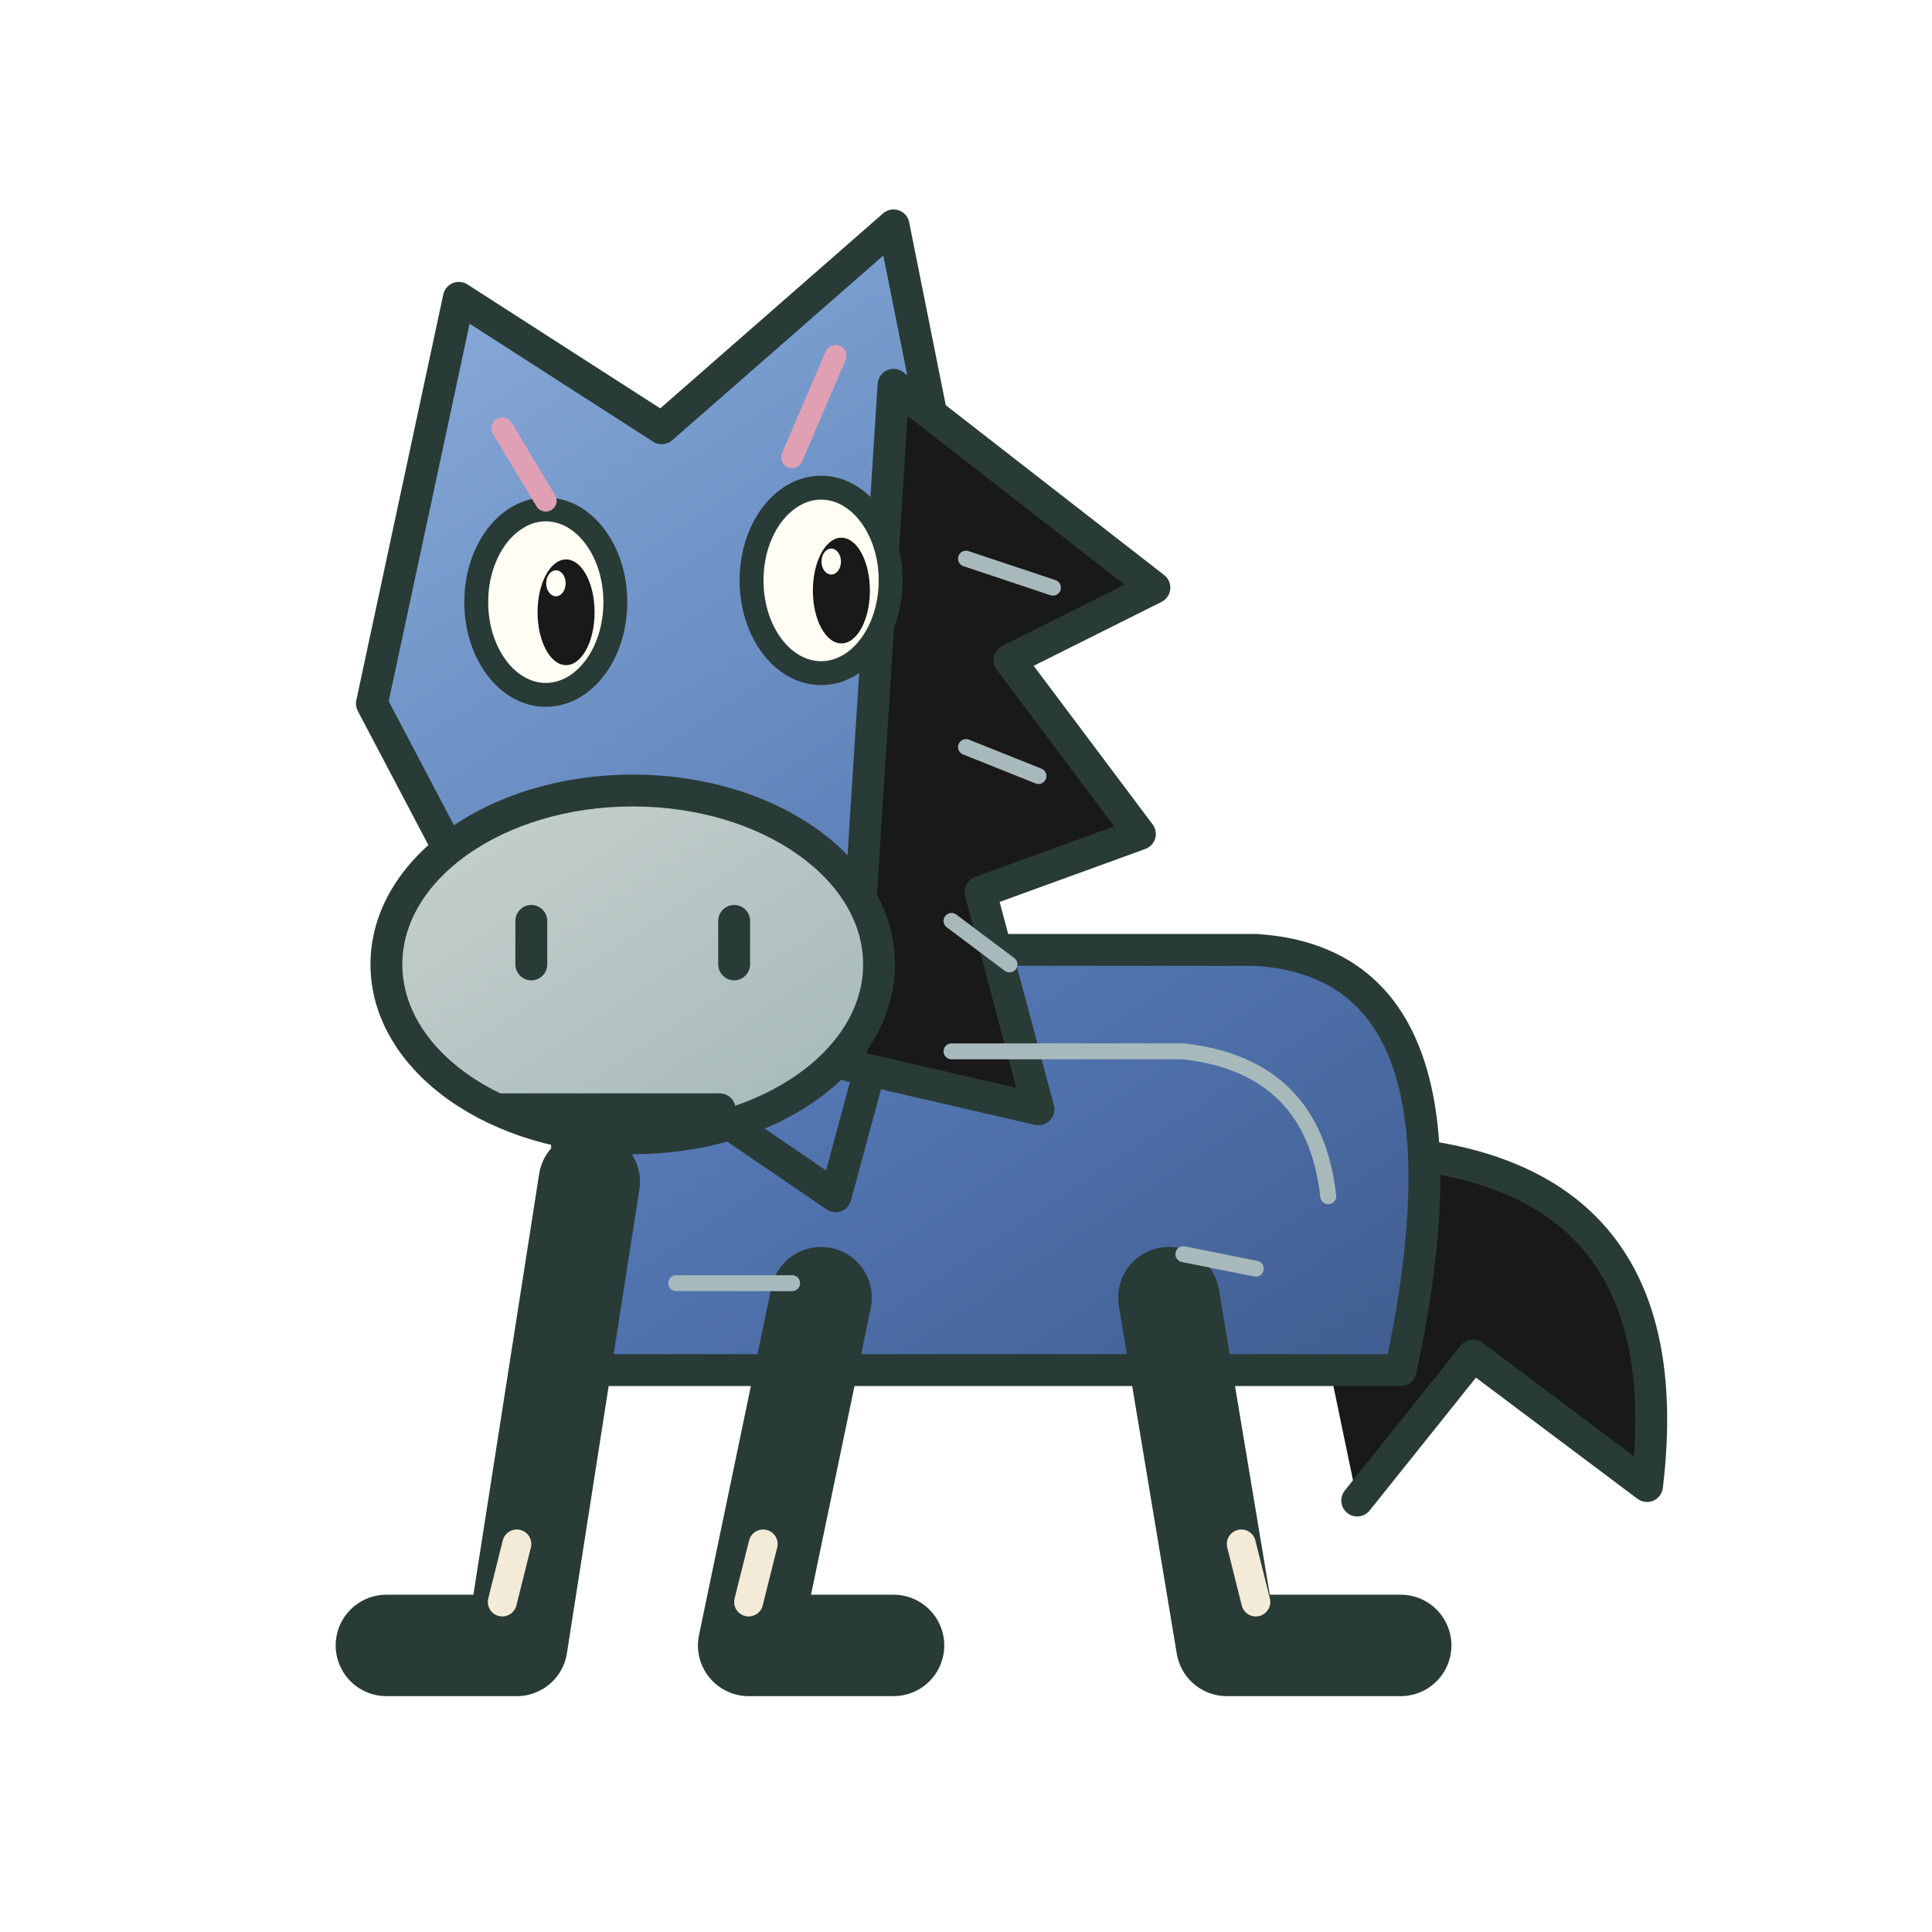
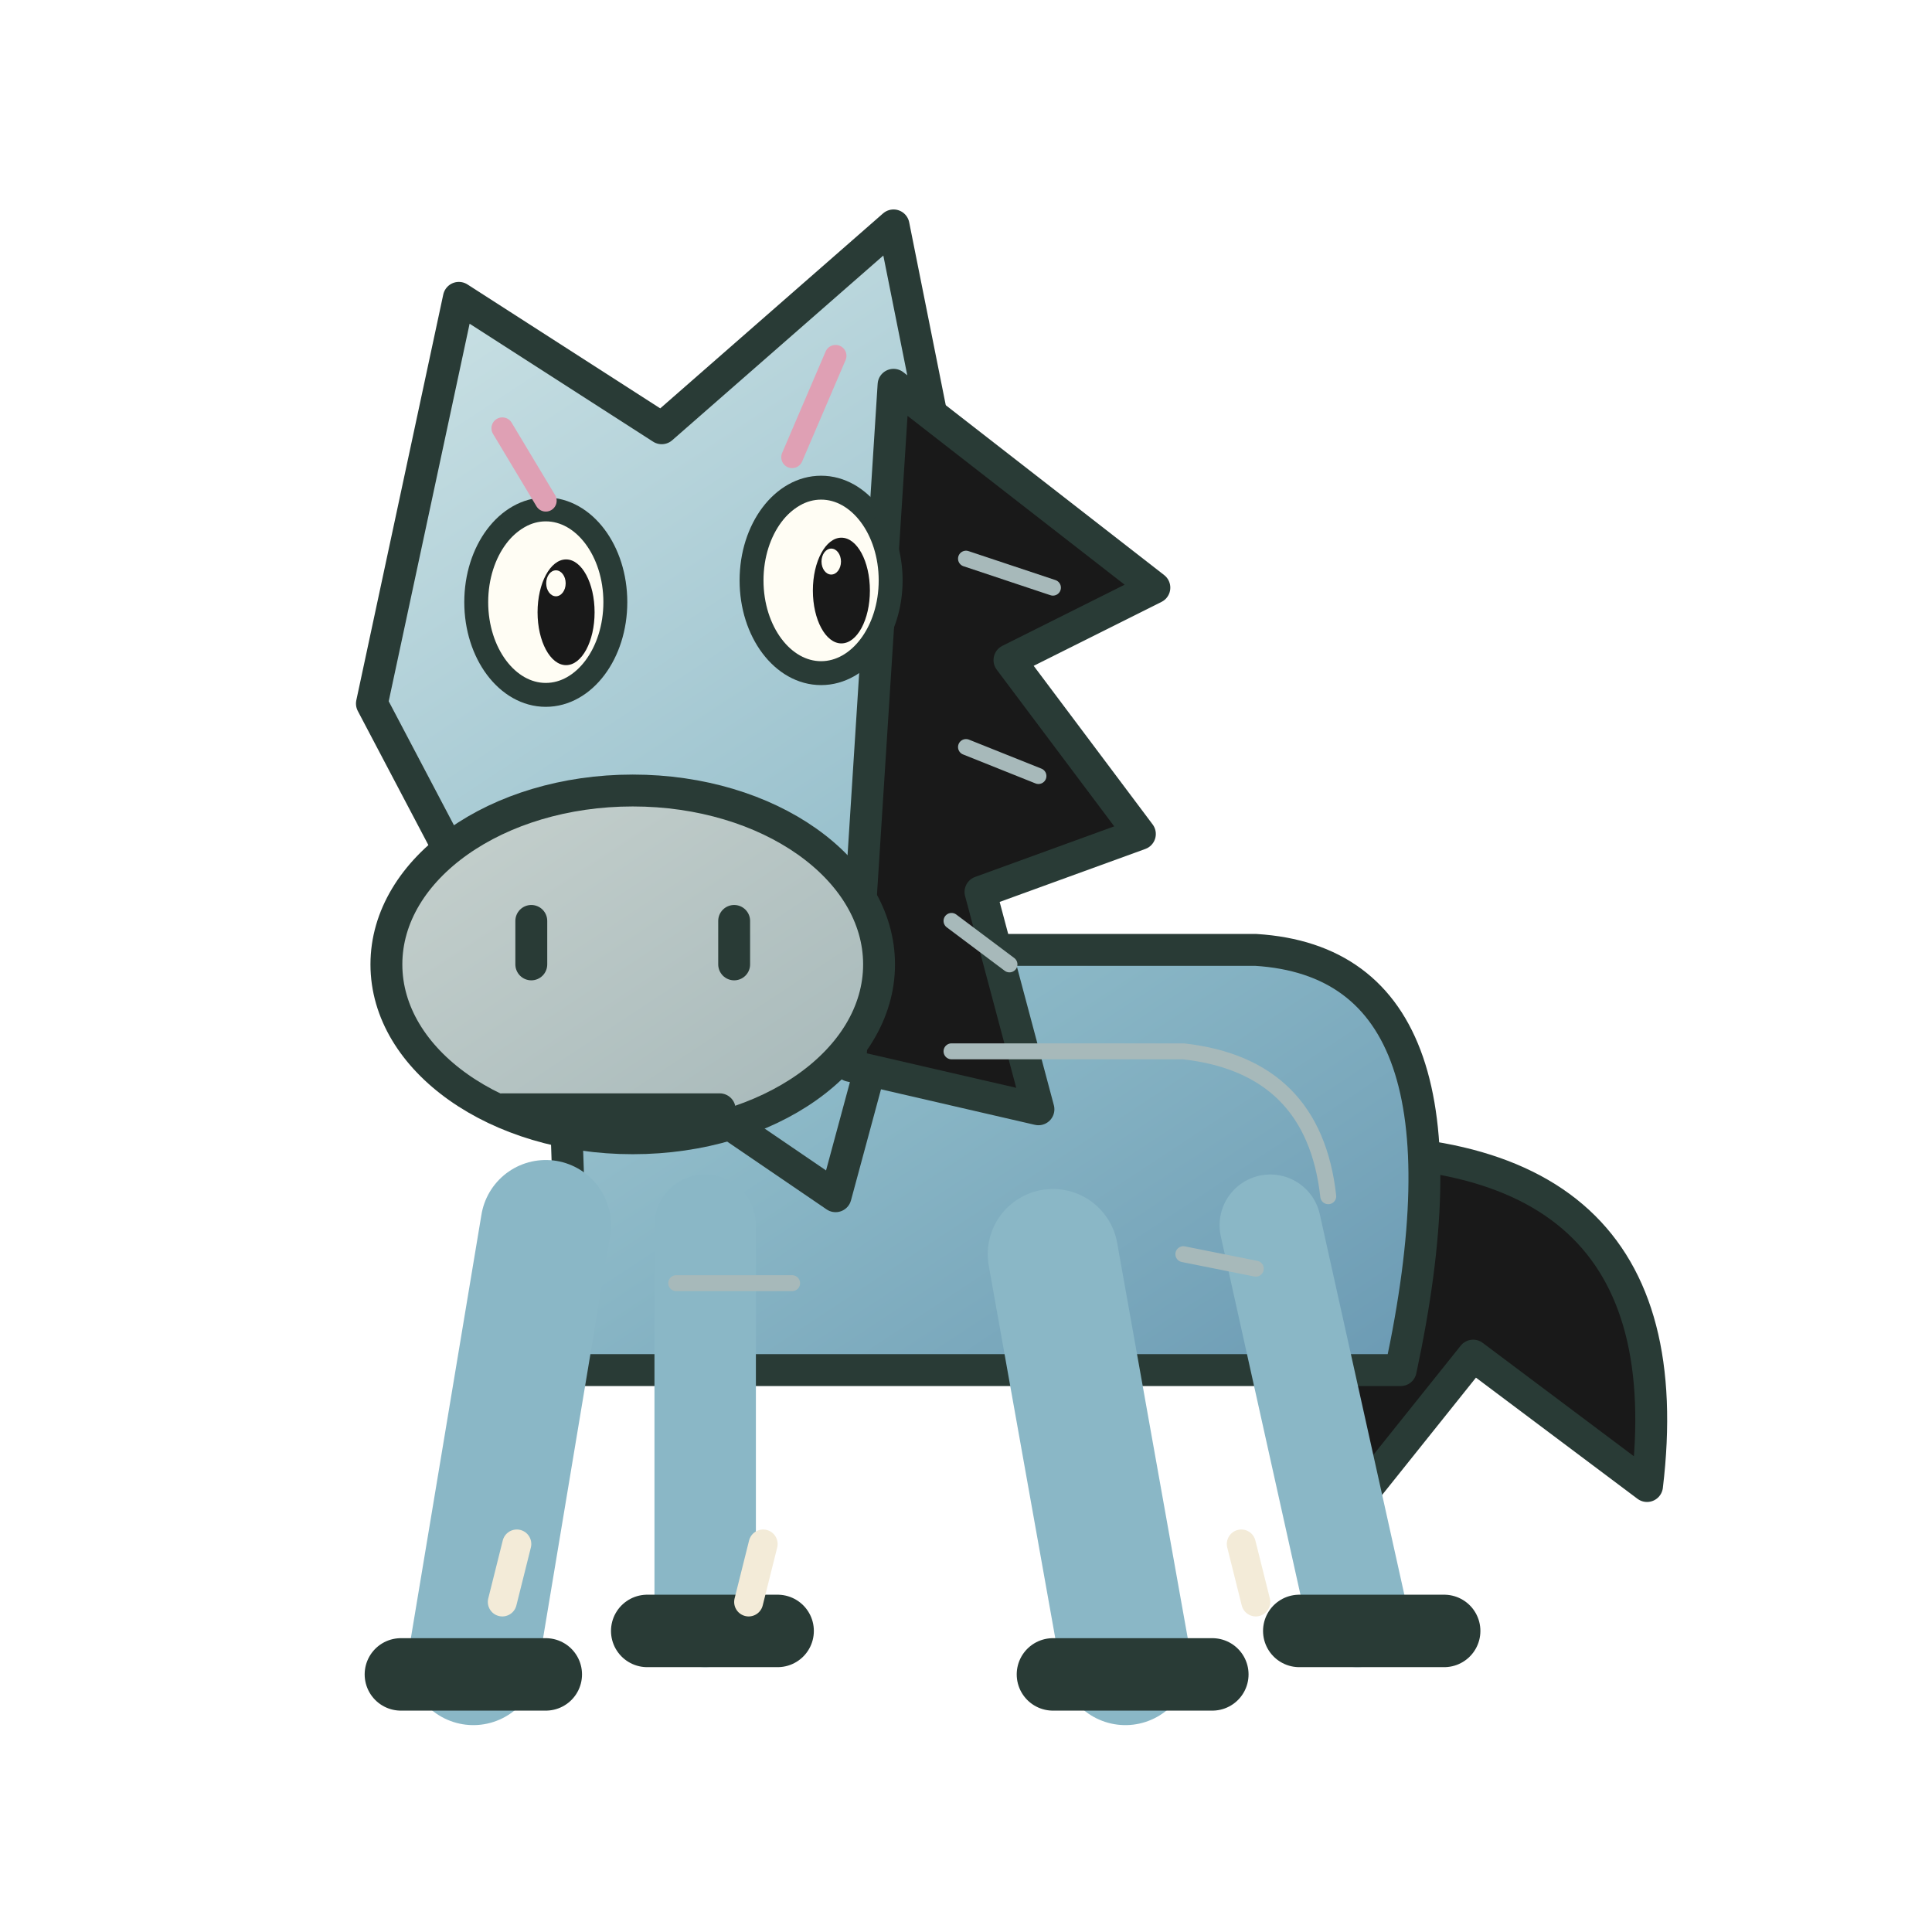
<svg xmlns="http://www.w3.org/2000/svg" width="120" height="120" class="avatar fan-avatar " viewBox="0 0 120 120" fill="none" stroke="#293b36" stroke-width="2.2" stroke-linecap="round" stroke-linejoin="round" aria-hidden="true">
  <defs>
-     <linearGradient id="p-_R_0_-254de4" x1="22" y1="12" x2="88" y2="112" gradientUnits="userSpaceOnUse">
-       <stop stop-color="#89acda" />
-       <stop offset=".55" stop-color="#5275b1" />
-       <stop offset="1" stop-color="#385180" />
+     <linearGradient id="p-_R_0_-87bbd6" x1="22" y1="12" x2="88" y2="112" gradientUnits="userSpaceOnUse">
+       <stop stop-color="#cce2e5" />
+       <stop offset=".55" stop-color="#8ab7c6" />
+       <stop offset="1" stop-color="#5c8caa" />
    </linearGradient>
    <linearGradient id="p-_R_0_-aebbc5" x1="22" y1="12" x2="88" y2="112" gradientUnits="userSpaceOnUse">
      <stop stop-color="#e2e6df" />
      <stop offset=".55" stop-color="#a7b9ba" />
      <stop offset="1" stop-color="#6c898e" />
    </linearGradient>
  </defs>
  <g data-portrait-drawing="" transform="translate(6 5) scale(.9)">
    <path d="M82 74q28-2 25 23L95 88l-8 10" fill="#191919" />
-     <path d="M32 60h48q16 1 10 29H33z" fill="url(#p-_R_0_-254de4)" />
-     <path d="M34 76 29 108h-9m30-24-5 24h10m19-24 4 24h12" fill="none" stroke-width="7" />
-     <path d="M29 62 19 43l6-28 14 9 16-14 6 30-10 37z" fill="url(#p-_R_0_-254de4)" />
+     <path d="M32 60h48q16 1 10 29H33z" fill="url(#p-_R_0_-87bbd6)" />
+     <path d="M42 79v27m39-27 6 27" fill="none" stroke="#8ab7c6" stroke-width="7" />
+     <path d="M31 79 26 109m40-28 5 28" fill="none" stroke="#8ab7c6" stroke-width="9" />
+     <path d="M21 110h10m7-3h9m19 3h11m6-3h10" stroke="#293b36" stroke-width="5" />
+     <path d="M29 62 19 43l6-28 14 9 16-14 6 30-10 37z" fill="url(#p-_R_0_-87bbd6)" />
    <path d="m55 21 18 14-10 5 9 12-11 4 4 15-13-3z" fill="#191919" />
    <g>
      <g>
        <ellipse cx="31" cy="36" rx="4.8" ry="6.4" fill="#fffdf4" stroke-width="1.65" />
        <ellipse cx="32.4" cy="36.7" rx="1.968" ry="3.648" fill="#191919" stroke="none" />
        <ellipse cx="31.7" cy="34.7" rx="0.672" ry="0.896" fill="#fffdf4" stroke="none" />
        <path d="M27.544 31.84q3.36-3.84 6.72-.5" fill="none" stroke-width="1.1" opacity=".45" />
      </g>
      <g>
        <ellipse cx="50" cy="34.5" rx="4.8" ry="6.4" fill="#fffdf4" stroke-width="1.65" />
        <ellipse cx="51.4" cy="35.2" rx="1.968" ry="3.648" fill="#191919" stroke="none" />
        <ellipse cx="50.7" cy="33.2" rx="0.672" ry="0.896" fill="#fffdf4" stroke="none" />
        <path d="M46.544 30.34q3.36-3.84 6.72-.5" fill="none" stroke-width="1.1" opacity=".45" />
      </g>
    </g>
    <ellipse cx="37" cy="61" rx="17" ry="12" fill="url(#p-_R_0_-aebbc5)" />
    <path d="M30 58v3m14-3v3m-16 10h15" />
    <path d="m60 33 6 2m-6 11 5 2m-6 10 4 3M59 67h16q9 1 10 10m-45 6h8m27-2 5 1" fill="none" stroke="#a7b9ba" stroke-width="1.1" />
    <path d="m29 101-1 4m18-4-1 4m34-4 1 4" fill="none" stroke="#f3ebd8" stroke-width="2" />
    <path d="m28 24 3 5m17-3 3-7" fill="none" stroke="#dfa0b4" stroke-width="1.5" />
  </g>
</svg>
